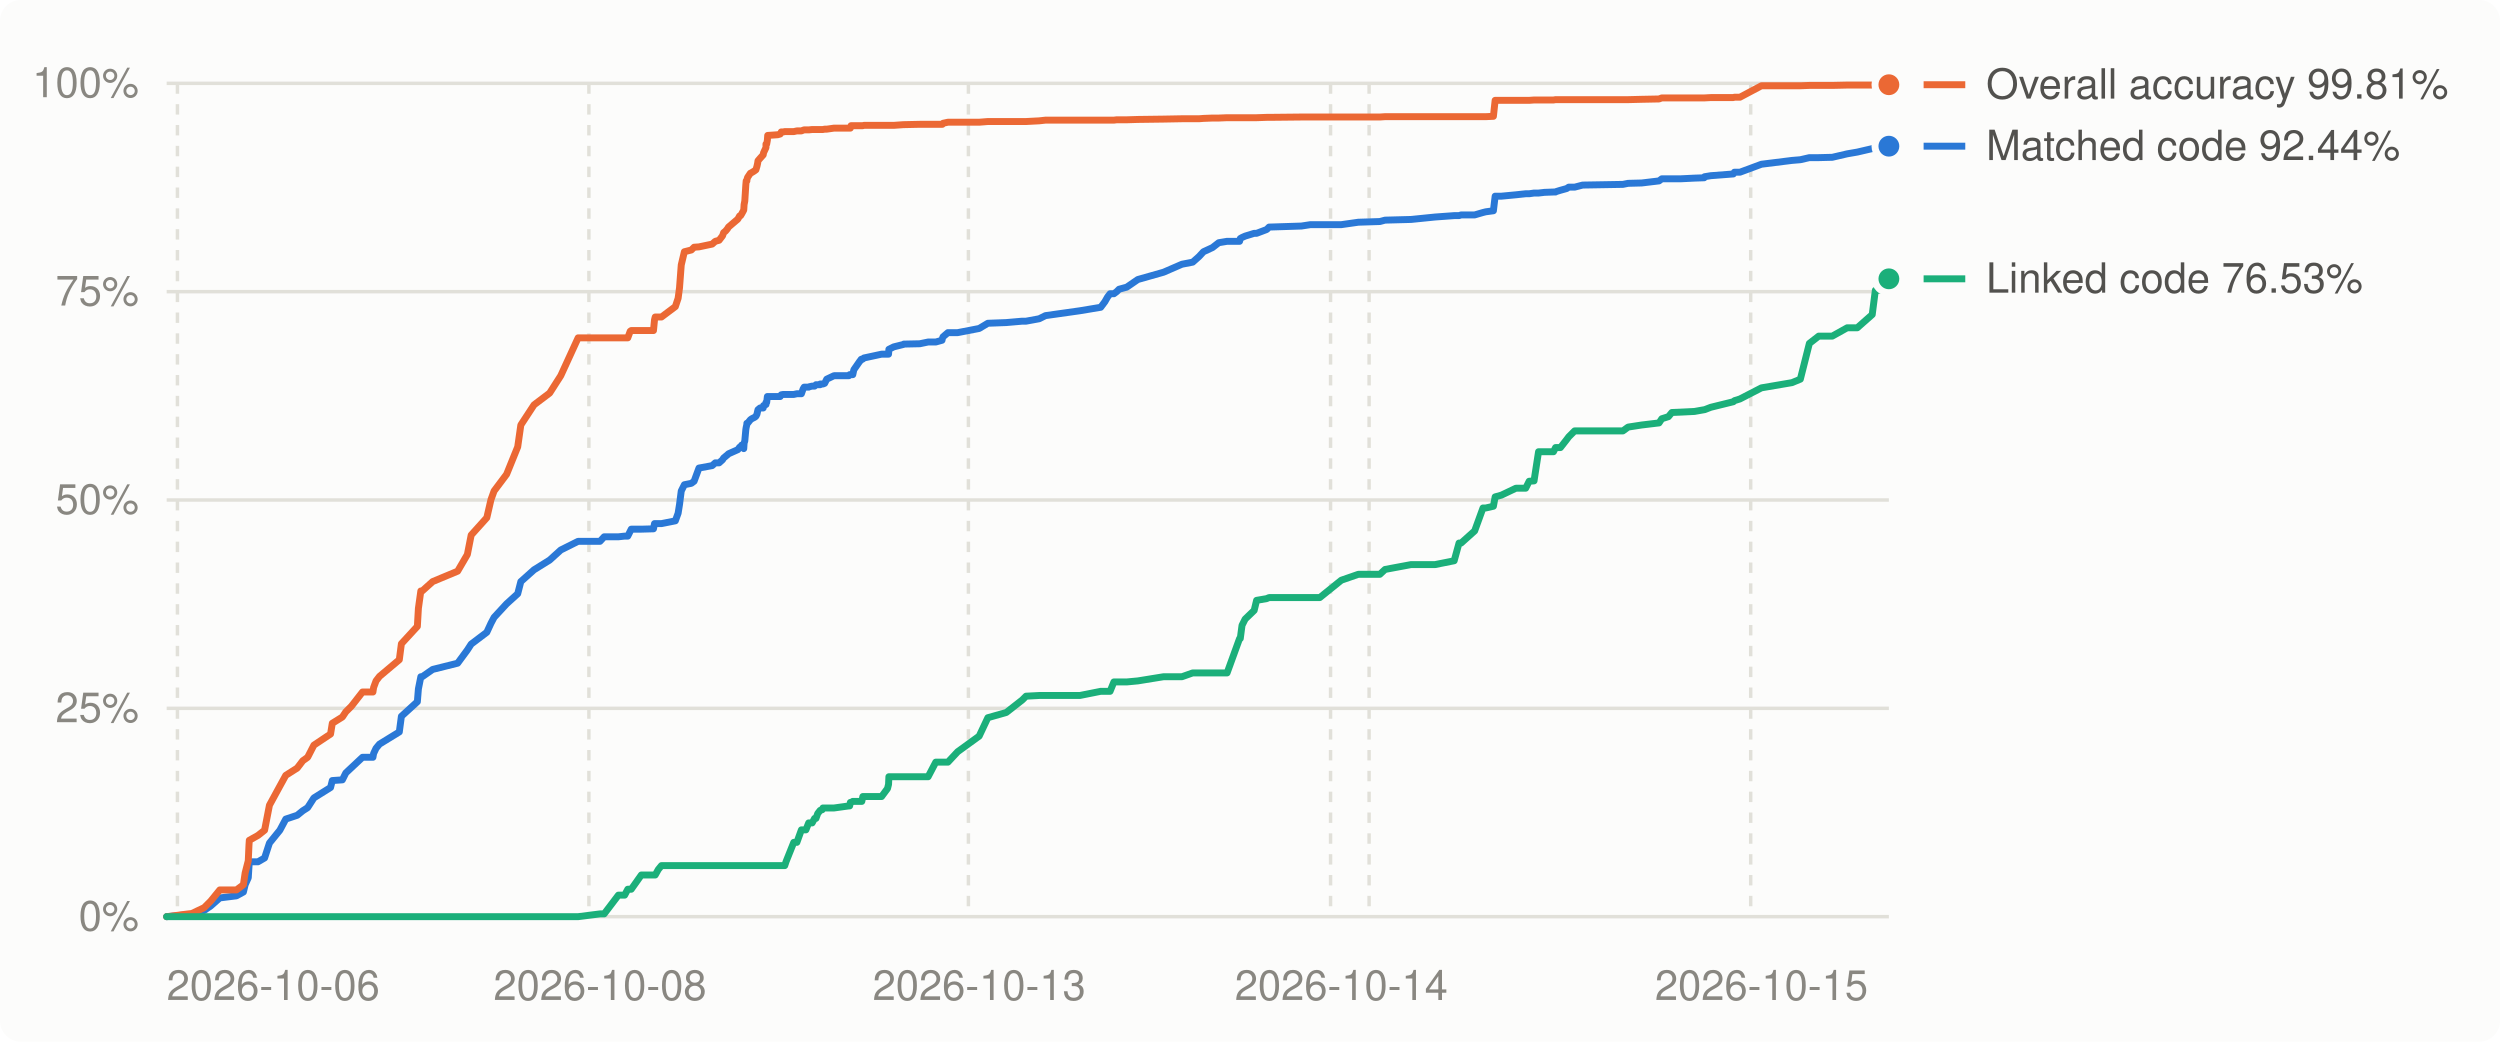
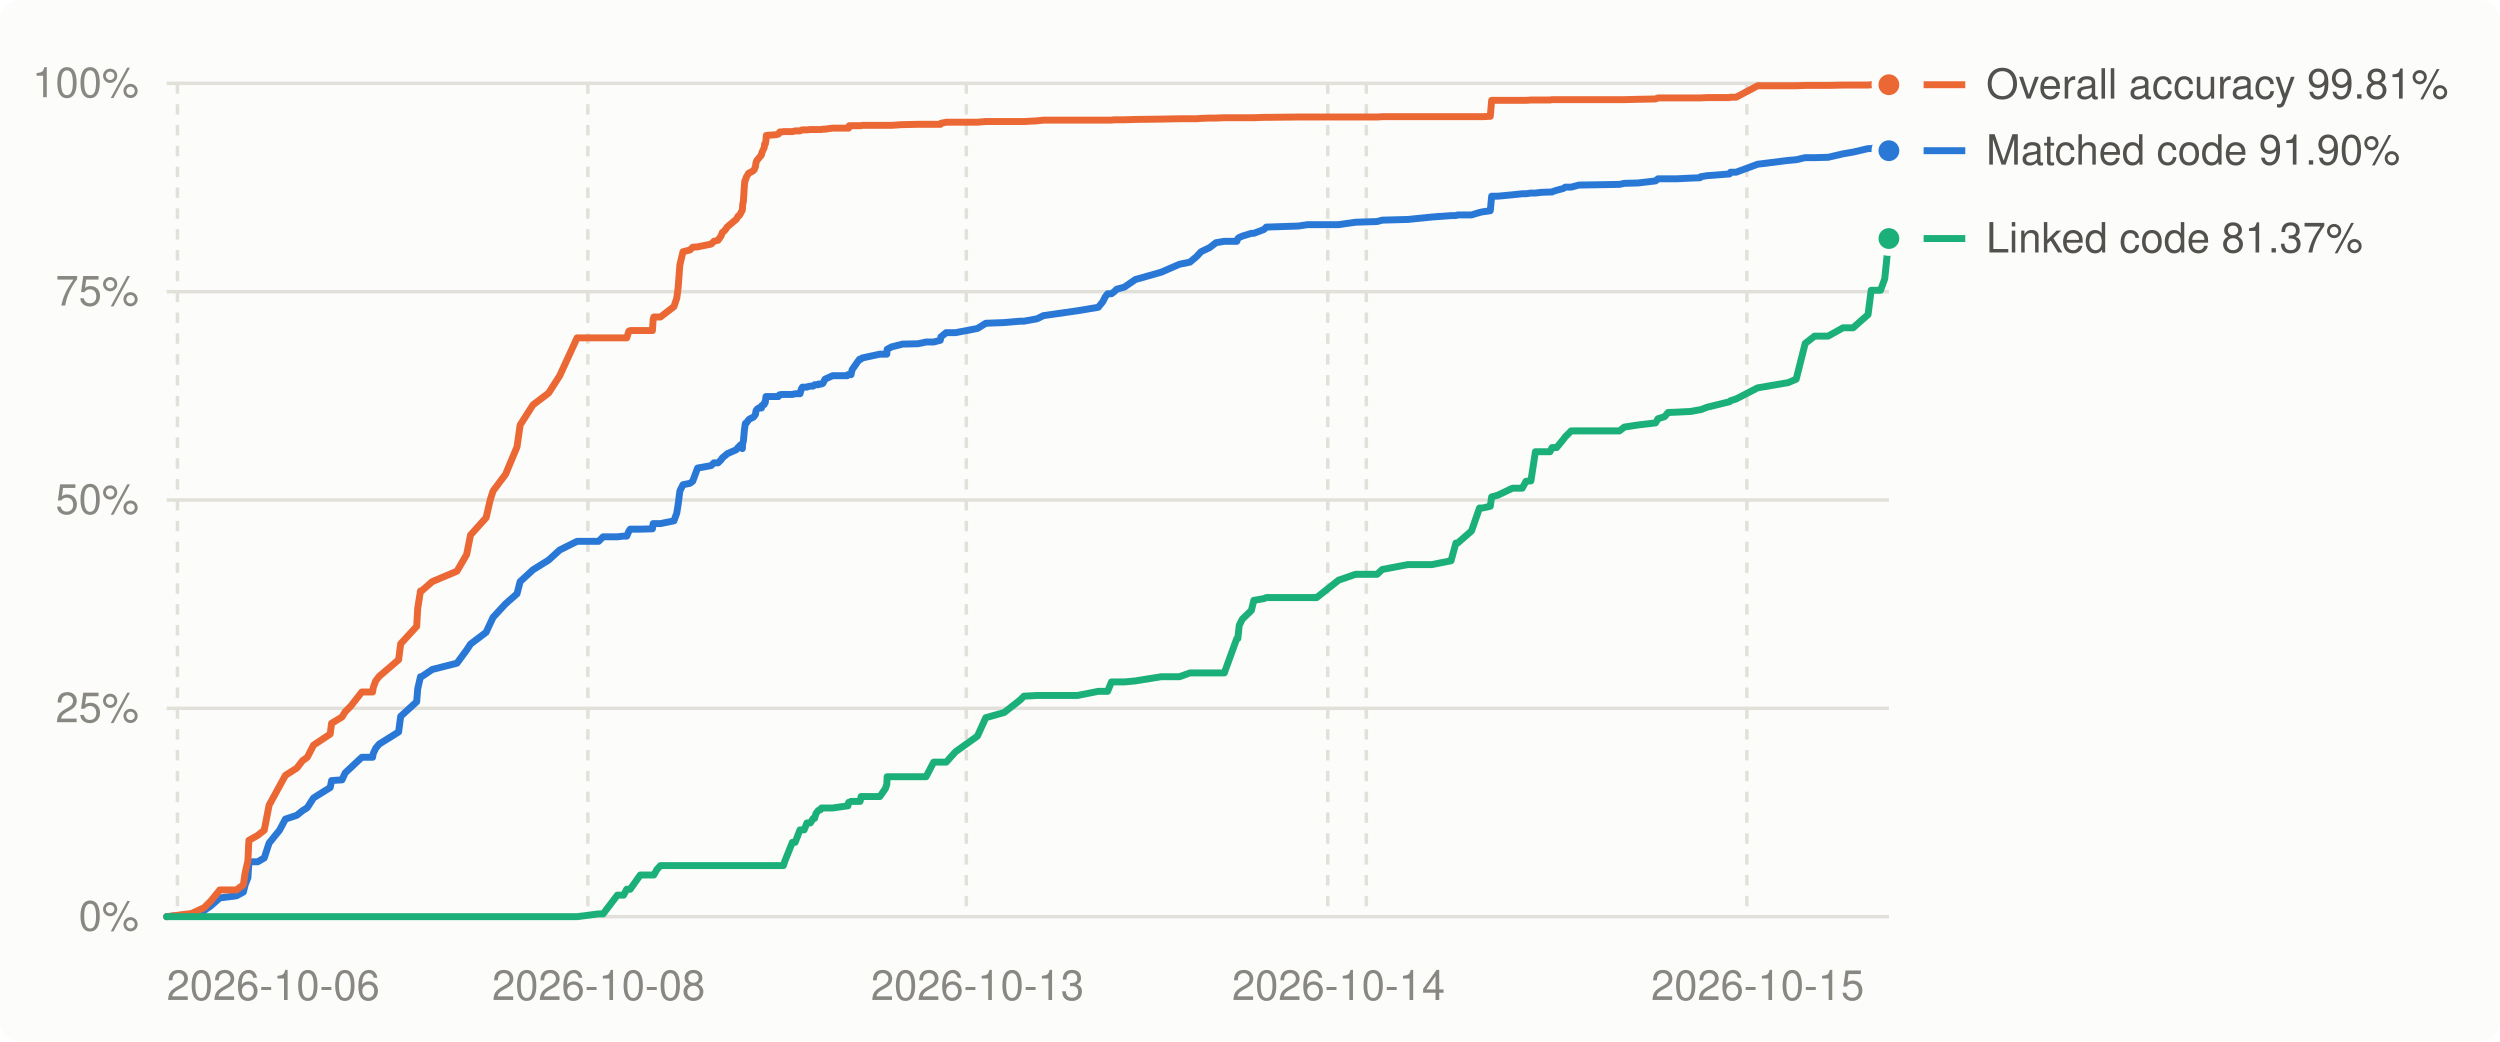
<svg xmlns="http://www.w3.org/2000/svg" viewBox="0 0 720 300" width="720" height="300" role="img" aria-label="Decompilation progress over time">
  <style>
.bg{fill:#fcfcfb}.grid{stroke:#e1e0d9}.muted{fill:#898781}.lbl{fill:#52514e}.ln0{stroke:#2a78d6}.dot0{fill:#2a78d6;stroke:#fcfcfb}.ln1{stroke:#eb6834}.dot1{fill:#eb6834;stroke:#fcfcfb}.ln2{stroke:#1baf7a}.dot2{fill:#1baf7a;stroke:#fcfcfb}
@media (prefers-color-scheme: dark){.bg{fill:#1a1a19}.grid{stroke:#2c2c2a}.muted{fill:#898781}.lbl{fill:#c3c2b7}.ln0{stroke:#3987e5}.dot0{fill:#3987e5;stroke:#1a1a19}.ln1{stroke:#d95926}.dot1{fill:#d95926;stroke:#1a1a19}.ln2{stroke:#199e70}.dot2{fill:#199e70;stroke:#1a1a19}}
text{font:12px -apple-system,BlinkMacSystemFont,'Segoe UI',Helvetica,Arial,sans-serif}
</style>
  <rect class="bg" width="720" height="300" rx="6" />
  <line x1="48" x2="544" y1="264.0" y2="264.0" class="grid" stroke-width="1" />
  <text x="40" y="268.0" class="muted" text-anchor="end">0%</text>
  <line x1="48" x2="544" y1="204.0" y2="204.0" class="grid" stroke-width="1" />
  <text x="40" y="208.0" class="muted" text-anchor="end">25%</text>
  <line x1="48" x2="544" y1="144.0" y2="144.0" class="grid" stroke-width="1" />
  <text x="40" y="148.0" class="muted" text-anchor="end">50%</text>
  <line x1="48" x2="544" y1="84.0" y2="84.0" class="grid" stroke-width="1" />
  <text x="40" y="88.0" class="muted" text-anchor="end">75%</text>
  <line x1="48" x2="544" y1="24.0" y2="24.0" class="grid" stroke-width="1" />
  <text x="40" y="28.0" class="muted" text-anchor="end">100%</text>
  <line x1="51.1" x2="51.1" y1="24" y2="264" class="grid" stroke-width="1" stroke-dasharray="3 3" />
-   <line x1="169.6" x2="169.6" y1="24" y2="264" class="grid" stroke-width="1" stroke-dasharray="3 3" />
-   <line x1="278.9" x2="278.9" y1="24" y2="264" class="grid" stroke-width="1" stroke-dasharray="3 3" />
-   <line x1="383.2" x2="383.2" y1="24" y2="264" class="grid" stroke-width="1" stroke-dasharray="3 3" />
-   <line x1="394.3" x2="394.3" y1="24" y2="264" class="grid" stroke-width="1" stroke-dasharray="3 3" />
-   <line x1="504.2" x2="504.2" y1="24" y2="264" class="grid" stroke-width="1" stroke-dasharray="3 3" />
+   <line x1="169.3" x2="169.3" y1="24" y2="264" class="grid" stroke-width="1" stroke-dasharray="3 3" />
+   <line x1="278.3" x2="278.3" y1="24" y2="264" class="grid" stroke-width="1" stroke-dasharray="3 3" />
+   <line x1="382.4" x2="382.4" y1="24" y2="264" class="grid" stroke-width="1" stroke-dasharray="3 3" />
+   <line x1="393.5" x2="393.5" y1="24" y2="264" class="grid" stroke-width="1" stroke-dasharray="3 3" />
+   <line x1="503.1" x2="503.1" y1="24" y2="264" class="grid" stroke-width="1" stroke-dasharray="3 3" />
  <text class="muted" x="48.0" y="288" text-anchor="start">2026-10-06</text>
-   <text class="muted" x="172.8" y="288" text-anchor="middle">2026-10-08</text>
-   <text class="muted" x="282.0" y="288" text-anchor="middle">2026-10-13</text>
-   <text class="muted" x="386.3" y="288" text-anchor="middle">2026-10-14</text>
-   <text class="muted" x="507.3" y="288" text-anchor="middle">2026-10-15</text>
-   <polyline points="48.0,264.0 54.2,263.4 55.2,263.3 58.8,262.2 60.7,260.9 63.3,258.6 68.1,258.0 70.1,256.9 70.6,254.8 71.5,252.8 71.7,249.7 71.8,248.2 74.3,248.2 76.2,247.1 77.6,242.8 80.6,239.1 82.3,235.9 85.6,234.8 87.2,233.5 88.6,232.6 90.4,229.8 95.2,226.8 95.7,224.8 98.6,224.6 99.6,222.6 101.2,221.1 104.4,218.1 107.4,218.1 107.6,217.0 108.3,215.5 109.3,214.3 115.0,210.8 115.6,206.3 120.2,202.1 120.5,198.4 121.2,194.9 121.6,194.9 124.6,192.8 131.8,191.0 134.6,187.2 135.7,185.5 140.2,182.1 141.4,179.5 142.3,177.8 145.9,173.9 149.1,171.0 150.0,167.5 153.8,164.1 158.3,161.3 161.5,158.4 166.5,155.9 172.8,155.9 174.0,154.6 178.1,154.6 179.9,154.4 180.8,154.4 181.5,153.0 181.8,152.4 184.7,152.4 188.2,152.3 188.5,150.8 188.7,150.8 189.6,150.8 190.5,150.8 194.5,150.0 195.3,147.8 195.7,145.3 196.2,141.4 197.1,139.6 199.1,139.2 199.9,138.6 201.3,134.8 205.1,134.1 206.0,133.3 207.1,133.3 208.1,132.4 208.4,131.9 208.9,131.5 209.0,131.4 209.5,131.0 209.8,130.7 212.5,129.5 213.0,128.8 213.3,128.7 213.6,128.2 214.2,129.2 214.3,127.6 214.5,127.0 214.8,123.7 214.9,123.1 215.1,122.2 215.1,121.9 215.3,121.9 216.1,120.9 216.5,120.6 217.3,120.2 217.7,119.9 218.0,119.3 218.2,118.4 218.3,118.0 218.9,117.5 219.8,117.5 219.9,116.8 220.6,116.5 220.6,115.9 220.8,115.9 221.0,114.2 221.1,114.2 222.6,114.2 224.0,114.2 224.7,114.2 225.0,113.7 225.0,113.7 225.6,113.6 226.0,113.6 226.4,113.6 228.6,113.6 229.5,113.4 230.8,113.4 231.3,112.0 231.6,111.5 232.1,111.5 232.9,111.5 233.0,111.4 233.9,111.2 234.6,111.2 235.0,110.8 235.5,110.8 236.2,110.8 236.2,110.6 236.8,110.6 236.9,110.6 237.0,110.6 237.5,110.4 238.1,109.2 240.2,108.2 244.5,108.2 244.7,107.9 244.9,107.9 245.1,107.9 245.3,107.9 245.6,107.9 245.9,106.5 247.7,103.9 247.9,103.8 248.0,103.5 248.2,103.4 248.5,103.4 248.8,103.1 253.9,102.0 255.6,102.0 255.9,102.0 256.0,100.6 257.4,99.9 260.2,99.2 260.3,99.1 264.9,99.0 267.3,98.5 269.5,98.5 271.3,98.0 271.4,97.5 271.6,97.0 273.0,95.8 275.8,95.8 282.0,94.6 284.5,93.1 289.8,92.9 294.4,92.5 295.5,92.5 299.3,91.8 301.1,90.9 311.0,89.5 317.0,88.5 318.2,86.9 319.0,85.5 319.7,84.6 320.8,84.6 321.6,84.0 322.3,83.3 324.5,82.7 327.7,80.5 335.1,78.4 340.4,76.1 343.5,75.5 345.3,73.9 346.6,72.5 349.2,71.3 351.0,69.9 353.4,69.5 357.0,69.5 357.2,68.7 357.7,68.4 358.6,68.0 361.2,67.2 361.9,67.2 364.8,66.1 365.5,65.4 374.8,65.1 377.4,64.7 380.1,64.7 386.3,64.7 391.2,64.0 397.4,63.8 398.9,63.4 406.4,63.2 413.3,62.5 418.8,62.1 420.2,62.1 420.8,61.9 424.7,61.9 427.1,61.2 427.9,61.0 430.1,60.7 430.6,56.5 432.4,56.5 436.6,56.1 439.4,55.8 440.4,55.8 441.8,55.6 443.1,55.6 444.8,55.4 447.4,55.3 448.0,55.3 448.1,55.2 449.4,54.8 451.2,54.3 451.8,53.9 453.5,53.9 455.8,53.3 467.4,53.1 468.9,52.8 472.8,52.7 477.8,52.1 478.6,51.5 480.5,51.5 481.5,51.5 483.9,51.5 488.0,51.3 490.8,51.2 490.9,50.9 492.7,50.6 499.2,50.1 499.5,49.6 501.1,49.6 507.3,47.3 516.1,46.2 518.5,46.0 521.1,45.4 523.8,45.4 527.7,45.3 532.0,44.3 534.9,43.8 539.2,42.8 540.1,42.8 542.8,42.1 544.0,42.1" fill="none" class="ln0" stroke-width="2" stroke-linejoin="round" stroke-linecap="round" />
-   <polyline points="48.0,264.0 54.2,263.2 55.2,263.1 58.8,261.4 60.7,259.5 63.3,256.3 68.1,256.3 70.1,254.8 70.6,251.4 71.5,247.9 71.7,243.5 71.8,242.0 74.3,240.6 76.2,239.1 77.6,231.9 80.6,226.4 82.3,223.3 85.6,221.2 87.2,219.1 88.6,218.1 90.4,214.6 95.2,211.4 95.7,208.3 98.6,206.5 99.6,205.0 101.2,203.4 104.4,199.3 107.4,199.3 107.6,198.0 108.3,196.1 109.3,194.8 115.0,190.0 115.6,185.4 120.2,180.4 120.5,175.2 121.2,170.2 121.6,170.2 124.6,167.5 131.8,164.5 134.6,159.7 135.7,154.1 140.2,149.1 141.4,143.9 142.3,141.4 145.9,136.6 149.1,128.7 150.0,122.4 153.8,116.6 158.3,113.2 161.5,108.2 166.5,97.3 172.8,97.3 174.0,97.3 178.1,97.3 179.9,97.3 180.8,97.3 181.5,95.4 181.8,95.2 184.7,95.2 188.2,95.2 188.5,92.1 188.7,91.3 189.6,91.3 190.5,91.3 194.5,88.3 195.3,85.9 195.7,82.9 196.2,76.3 197.1,72.5 199.1,72.0 199.9,71.2 201.3,71.1 205.1,70.3 206.0,69.5 207.1,69.2 208.1,67.9 208.4,67.0 208.9,66.6 209.0,66.5 209.5,65.9 209.8,65.4 212.5,63.1 213.0,62.2 213.3,62.1 213.6,61.6 214.2,60.5 214.3,58.9 214.5,57.9 214.8,53.2 214.9,52.1 215.1,52.1 215.1,51.8 215.3,51.1 216.1,49.9 216.5,49.7 217.3,49.2 217.7,48.9 218.0,47.9 218.2,47.0 218.3,46.3 218.9,45.6 219.8,44.6 219.9,44.0 220.6,42.5 220.6,41.5 220.8,41.5 221.0,40.4 221.1,39.0 222.6,38.9 224.0,38.8 224.7,38.6 225.0,38.1 225.0,38.0 225.6,38.0 226.0,37.9 226.4,37.9 228.6,37.9 229.5,37.7 230.8,37.7 231.3,37.5 231.6,37.4 232.1,37.4 232.9,37.4 233.0,37.4 233.9,37.3 234.6,37.3 235.0,37.3 235.5,37.3 236.2,37.3 236.2,37.3 236.8,37.3 236.9,37.3 237.0,37.3 237.5,37.2 238.1,37.2 240.2,36.9 244.5,36.9 244.7,36.9 244.9,36.9 245.1,36.2 245.3,36.2 245.6,36.2 245.9,36.2 247.7,36.2 247.9,36.2 248.0,36.2 248.2,36.2 248.5,36.2 248.8,36.1 253.9,36.1 255.6,36.1 255.9,36.1 256.0,36.1 257.4,36.1 260.2,35.9 260.3,35.9 264.9,35.8 267.3,35.8 269.5,35.8 271.3,35.8 271.4,35.8 271.6,35.5 273.0,35.2 275.8,35.2 282.0,35.2 284.5,35.0 289.8,35.0 294.4,35.0 295.5,35.0 299.3,34.8 301.1,34.6 311.0,34.6 317.0,34.6 318.2,34.6 319.0,34.6 319.7,34.6 320.8,34.6 321.6,34.5 322.3,34.5 324.5,34.5 327.7,34.4 335.1,34.3 340.4,34.2 343.5,34.2 345.3,34.2 346.6,34.1 349.2,34.0 351.0,34.0 353.4,33.9 357.0,33.9 357.2,33.9 357.7,33.9 358.6,33.9 361.2,33.9 361.9,33.9 364.8,33.8 365.5,33.8 374.8,33.7 377.4,33.7 380.1,33.7 386.3,33.7 391.2,33.7 397.4,33.7 398.9,33.6 406.4,33.6 413.3,33.6 418.8,33.6 420.2,33.6 420.8,33.6 424.7,33.6 427.1,33.6 427.9,33.6 430.1,33.5 430.6,28.9 432.4,28.9 436.6,28.9 439.4,28.9 440.4,28.9 441.8,28.8 443.1,28.8 444.8,28.8 447.4,28.8 448.0,28.7 448.1,28.7 449.4,28.7 451.2,28.7 451.8,28.7 453.5,28.7 455.8,28.7 467.4,28.7 468.9,28.7 472.8,28.6 477.8,28.5 478.6,28.2 480.5,28.2 481.5,28.2 483.9,28.2 488.0,28.2 490.8,28.2 490.9,28.2 492.7,28.1 499.2,28.1 499.5,28.0 501.1,28.0 507.3,24.7 516.1,24.7 518.5,24.7 521.1,24.6 523.8,24.6 527.7,24.6 532.0,24.5 534.9,24.5 539.2,24.5 540.1,24.4 542.8,24.4 544.0,24.4" fill="none" class="ln1" stroke-width="2" stroke-linejoin="round" stroke-linecap="round" />
-   <polyline points="48.0,264.0 54.2,264.0 55.2,264.0 58.8,264.0 60.7,264.0 63.3,264.0 68.1,264.0 70.1,264.0 70.6,264.0 71.5,264.0 71.7,264.0 71.8,264.0 74.3,264.0 76.2,264.0 77.6,264.0 80.6,264.0 82.3,264.0 85.6,264.0 87.2,264.0 88.6,264.0 90.4,264.0 95.2,264.0 95.7,264.0 98.6,264.0 99.6,264.0 101.2,264.0 104.4,264.0 107.4,264.0 107.6,264.0 108.3,264.0 109.3,264.0 115.0,264.0 115.6,264.0 120.2,264.0 120.5,264.0 121.2,264.0 121.6,264.0 124.6,264.0 131.8,264.0 134.6,264.0 135.7,264.0 140.2,264.0 141.4,264.0 142.3,264.0 145.9,264.0 149.1,264.0 150.0,264.0 153.8,264.0 158.3,264.0 161.5,264.0 166.5,264.0 172.8,263.2 174.0,263.2 178.1,257.8 179.9,257.8 180.8,256.1 181.5,256.1 181.8,256.1 184.7,252.0 188.2,252.0 188.5,252.0 188.7,252.0 189.6,250.4 190.5,249.3 194.5,249.3 195.3,249.3 195.7,249.3 196.2,249.3 197.1,249.3 199.1,249.3 199.9,249.3 201.3,249.3 205.1,249.3 206.0,249.3 207.1,249.3 208.1,249.3 208.4,249.3 208.9,249.3 209.0,249.3 209.5,249.3 209.8,249.3 212.5,249.3 213.0,249.3 213.3,249.3 213.6,249.3 214.2,249.3 214.3,249.3 214.5,249.3 214.8,249.3 214.9,249.3 215.1,249.3 215.1,249.3 215.3,249.3 216.1,249.3 216.5,249.3 217.3,249.3 217.7,249.3 218.0,249.3 218.2,249.3 218.3,249.3 218.9,249.3 219.8,249.3 219.9,249.3 220.6,249.3 220.6,249.3 220.8,249.3 221.0,249.3 221.1,249.3 222.6,249.3 224.0,249.3 224.7,249.3 225.0,249.3 225.0,249.3 225.6,249.3 226.0,249.3 226.4,248.1 228.6,242.6 229.5,242.6 230.8,239.0 231.3,239.0 231.6,239.0 232.1,239.0 232.9,237.0 233.0,237.0 233.9,237.0 234.6,235.7 235.0,235.7 235.5,234.3 236.2,233.4 236.2,233.4 236.8,233.2 236.9,232.9 237.0,232.7 237.5,232.7 238.1,232.7 240.2,232.7 244.5,232.1 244.7,232.1 244.9,231.1 245.1,231.1 245.3,231.0 245.6,230.8 245.9,230.8 247.7,230.8 247.9,230.8 248.0,230.8 248.2,230.8 248.5,229.4 248.8,229.4 253.9,229.4 255.6,227.1 255.9,225.9 256.0,223.7 257.4,223.7 260.2,223.7 260.3,223.7 264.9,223.7 267.3,223.7 269.5,219.5 271.3,219.5 271.4,219.5 271.6,219.5 273.0,219.5 275.8,216.5 282.0,212.0 284.5,206.7 289.8,205.2 294.4,201.6 295.5,200.5 299.3,200.3 301.1,200.3 311.0,200.3 317.0,199.1 318.2,199.1 319.0,199.1 319.7,199.1 320.8,196.4 321.6,196.4 322.3,196.4 324.5,196.4 327.7,196.1 335.1,194.9 340.4,194.9 343.5,193.8 345.3,193.8 346.6,193.8 349.2,193.8 351.0,193.8 353.4,193.8 357.0,183.9 357.2,183.9 357.7,180.1 358.6,178.3 361.2,175.8 361.9,172.9 364.8,172.4 365.5,172.1 374.8,172.1 377.4,172.1 380.1,172.1 386.3,167.1 391.2,165.4 397.4,165.4 398.9,164.0 406.4,162.6 413.3,162.6 418.8,161.5 420.2,156.4 420.8,156.4 424.7,152.9 427.1,146.3 427.9,146.3 430.1,145.8 430.6,143.1 432.4,142.6 436.6,140.6 439.4,140.6 440.4,138.6 441.8,138.5 443.1,130.1 444.8,130.1 447.4,130.1 448.0,128.9 448.1,128.9 449.4,128.9 451.2,126.6 451.8,125.8 453.5,124.1 455.8,124.1 467.4,124.1 468.9,123.0 472.8,122.4 477.8,121.8 478.6,120.6 480.5,120.0 481.5,118.8 483.9,118.7 488.0,118.5 490.8,118.0 490.9,118.0 492.7,117.3 499.2,115.7 499.5,115.4 501.1,114.9 507.3,111.7 516.1,110.2 518.5,109.2 521.1,98.9 523.8,96.8 527.7,96.8 532.0,94.4 534.9,94.4 539.2,90.6 540.1,83.6 542.8,83.6 544.0,80.3" fill="none" class="ln2" stroke-width="2" stroke-linejoin="round" stroke-linecap="round" />
-   <circle cx="544.0" cy="42.1" r="4" class="dot0" stroke-width="2" />
+   <text class="muted" x="172.4" y="288" text-anchor="middle">2026-10-08</text>
+   <text class="muted" x="281.5" y="288" text-anchor="middle">2026-10-13</text>
+   <text class="muted" x="385.5" y="288" text-anchor="middle">2026-10-14</text>
+   <text class="muted" x="506.2" y="288" text-anchor="middle">2026-10-15</text>
+   <polyline points="48.0,264.0 54.2,263.4 55.1,263.3 58.8,262.2 60.7,260.9 63.3,258.6 68.1,258.0 70.1,256.9 70.6,254.8 71.4,252.8 71.6,249.7 71.7,248.2 74.2,248.2 76.1,247.1 77.5,242.8 80.5,239.1 82.2,235.9 85.5,234.8 87.1,233.5 88.5,232.6 90.3,229.8 95.1,226.8 95.5,224.8 98.5,224.6 99.4,222.6 101.0,221.1 104.2,218.1 107.3,218.1 107.5,217.0 108.2,215.5 109.2,214.3 114.8,210.8 115.4,206.3 120.0,202.1 120.3,198.4 121.1,194.9 121.4,194.9 124.5,192.8 131.6,191.0 134.4,187.2 135.5,185.5 140.0,182.1 141.2,179.5 142.0,177.8 145.6,173.9 148.9,171.0 149.8,167.5 153.5,164.1 158.0,161.3 161.2,158.4 166.2,155.9 172.4,155.9 173.7,154.6 177.8,154.6 179.6,154.4 180.5,154.4 181.1,153.0 181.5,152.4 184.4,152.4 187.9,152.3 188.1,150.8 188.3,150.8 189.2,150.8 190.2,150.8 194.1,150.0 194.9,147.8 195.3,145.3 195.8,141.4 196.7,139.6 198.7,139.2 199.5,138.6 200.9,134.8 204.8,134.1 205.6,133.3 206.8,133.3 207.7,132.4 208.0,131.9 208.5,131.5 208.6,131.4 209.1,131.0 209.4,130.7 212.1,129.5 212.6,128.8 212.9,128.7 213.2,128.2 213.8,129.2 213.9,127.6 214.1,127.0 214.4,123.7 214.5,123.1 214.6,122.2 214.7,121.9 214.9,121.9 215.6,120.9 216.0,120.6 216.9,120.2 217.2,119.9 217.6,119.3 217.7,118.4 217.9,118.0 218.5,117.5 219.3,117.5 219.4,116.8 220.1,116.5 220.2,115.9 220.4,115.9 220.6,114.2 220.7,114.2 222.1,114.2 223.5,114.2 224.2,114.2 224.5,113.7 224.6,113.7 225.2,113.6 225.6,113.6 226.0,113.6 228.2,113.6 229.0,113.4 230.4,113.4 230.8,112.0 231.1,111.5 231.6,111.5 232.4,111.5 232.5,111.4 233.4,111.2 234.2,111.2 234.6,110.8 235.0,110.8 235.7,110.8 235.7,110.6 236.3,110.6 236.4,110.6 236.6,110.6 237.0,110.4 237.6,109.2 239.8,108.2 244.0,108.2 244.2,107.9 244.4,107.9 244.6,107.9 244.8,107.9 245.1,107.9 245.4,106.5 247.2,103.9 247.4,103.8 247.5,103.5 247.7,103.4 248.0,103.4 248.3,103.1 253.4,102.0 255.0,102.0 255.4,102.0 255.5,100.6 256.8,99.9 259.6,99.2 259.8,99.1 264.4,99.0 266.7,98.5 268.9,98.5 270.8,98.0 270.9,97.5 271.0,97.0 272.5,95.8 275.2,95.8 281.5,94.6 283.9,93.1 289.2,92.9 293.8,92.5 294.9,92.5 298.7,91.8 300.5,90.9 310.3,89.5 316.3,88.5 317.6,86.9 318.3,85.5 319.0,84.6 320.1,84.6 320.9,84.0 321.6,83.3 323.8,82.7 327.0,80.5 334.4,78.4 339.7,76.1 342.7,75.5 344.6,73.9 345.9,72.5 348.4,71.3 350.2,69.9 352.6,69.5 356.2,69.5 356.5,68.7 356.9,68.4 357.8,68.0 360.4,67.2 361.1,67.2 364.0,66.1 364.7,65.4 373.9,65.1 376.6,64.7 379.2,64.7 385.5,64.7 390.4,64.0 396.6,63.8 398.1,63.4 405.5,63.2 412.4,62.5 417.9,62.1 419.3,62.1 419.8,61.9 423.8,61.9 426.1,61.2 427.0,61.0 429.2,60.7 429.6,56.5 431.4,56.5 435.6,56.1 438.4,55.8 439.5,55.8 440.9,55.6 442.2,55.6 443.8,55.4 446.4,55.3 447.0,55.3 447.1,55.2 448.3,54.8 450.2,54.3 450.8,53.9 452.5,53.9 454.7,53.3 466.4,53.1 467.8,52.8 471.7,52.7 476.8,52.1 477.5,51.5 479.4,51.5 480.4,51.5 482.8,51.5 486.9,51.3 489.6,51.2 489.8,50.9 491.6,50.6 498.1,50.1 498.4,49.6 500.0,49.6 506.2,47.3 515.0,46.2 517.3,46.0 519.9,45.4 522.6,45.4 526.5,45.3 530.8,44.3 533.7,43.8 538.0,42.8 538.9,42.8 541.6,42.1 542.8,42.1 544.0,43.4" fill="none" class="ln0" stroke-width="2" stroke-linejoin="round" stroke-linecap="round" />
+   <polyline points="48.0,264.0 54.2,263.2 55.1,263.1 58.8,261.4 60.7,259.5 63.3,256.3 68.1,256.3 70.1,254.8 70.6,251.4 71.4,247.9 71.6,243.5 71.7,242.0 74.2,240.6 76.1,239.1 77.5,231.9 80.5,226.4 82.2,223.3 85.5,221.2 87.1,219.1 88.5,218.1 90.3,214.6 95.1,211.4 95.5,208.3 98.5,206.5 99.4,205.0 101.0,203.4 104.2,199.3 107.3,199.3 107.5,198.0 108.2,196.1 109.2,194.8 114.8,190.0 115.4,185.4 120.0,180.4 120.3,175.2 121.1,170.2 121.4,170.2 124.5,167.5 131.6,164.5 134.4,159.7 135.5,154.1 140.0,149.1 141.2,143.9 142.0,141.4 145.6,136.6 148.9,128.7 149.8,122.4 153.5,116.6 158.0,113.2 161.2,108.2 166.2,97.3 172.4,97.3 173.7,97.3 177.8,97.3 179.6,97.3 180.5,97.3 181.1,95.4 181.5,95.2 184.4,95.2 187.9,95.2 188.1,92.1 188.3,91.3 189.2,91.3 190.2,91.3 194.1,88.3 194.9,85.9 195.3,82.9 195.8,76.3 196.7,72.5 198.7,72.0 199.5,71.2 200.9,71.1 204.8,70.3 205.6,69.5 206.8,69.2 207.7,67.9 208.0,67.0 208.5,66.6 208.6,66.5 209.1,65.9 209.4,65.4 212.1,63.1 212.6,62.2 212.9,62.1 213.2,61.6 213.8,60.5 213.9,58.9 214.1,57.9 214.4,53.2 214.5,52.1 214.6,52.1 214.7,51.8 214.9,51.1 215.6,49.9 216.0,49.7 216.9,49.2 217.2,48.9 217.6,47.9 217.7,47.0 217.9,46.3 218.5,45.6 219.3,44.6 219.4,44.0 220.1,42.5 220.2,41.5 220.4,41.5 220.6,40.4 220.7,39.0 222.1,38.9 223.5,38.8 224.2,38.6 224.5,38.1 224.6,38.0 225.2,38.0 225.6,37.9 226.0,37.9 228.2,37.9 229.0,37.7 230.4,37.7 230.8,37.5 231.1,37.4 231.6,37.4 232.4,37.4 232.5,37.4 233.4,37.3 234.2,37.3 234.6,37.3 235.0,37.3 235.7,37.3 235.7,37.3 236.3,37.3 236.4,37.3 236.6,37.3 237.0,37.2 237.6,37.2 239.8,36.9 244.0,36.9 244.2,36.9 244.4,36.9 244.6,36.2 244.8,36.2 245.1,36.2 245.4,36.2 247.2,36.2 247.4,36.2 247.5,36.2 247.7,36.2 248.0,36.2 248.3,36.1 253.4,36.1 255.0,36.1 255.4,36.1 255.5,36.1 256.8,36.1 259.6,35.9 259.8,35.9 264.4,35.8 266.7,35.8 268.9,35.8 270.8,35.8 270.9,35.8 271.0,35.5 272.5,35.2 275.2,35.2 281.5,35.2 283.9,35.0 289.2,35.0 293.8,35.0 294.9,35.0 298.7,34.8 300.5,34.6 310.3,34.6 316.3,34.6 317.6,34.6 318.3,34.6 319.0,34.6 320.1,34.6 320.9,34.5 321.6,34.5 323.8,34.5 327.0,34.4 334.4,34.3 339.7,34.2 342.7,34.2 344.6,34.2 345.9,34.1 348.4,34.0 350.2,34.0 352.6,33.9 356.2,33.9 356.5,33.9 356.9,33.9 357.8,33.9 360.4,33.9 361.1,33.9 364.0,33.8 364.7,33.8 373.9,33.7 376.6,33.7 379.2,33.7 385.5,33.7 390.4,33.7 396.6,33.7 398.1,33.6 405.5,33.6 412.4,33.6 417.9,33.6 419.3,33.6 419.8,33.6 423.8,33.6 426.1,33.6 427.0,33.6 429.2,33.5 429.6,28.9 431.4,28.9 435.6,28.9 438.4,28.9 439.5,28.9 440.9,28.8 442.2,28.8 443.8,28.8 446.4,28.8 447.0,28.7 447.1,28.7 448.3,28.7 450.2,28.7 450.8,28.7 452.5,28.7 454.7,28.7 466.4,28.7 467.8,28.7 471.7,28.6 476.8,28.5 477.5,28.2 479.4,28.2 480.4,28.2 482.8,28.2 486.9,28.2 489.6,28.2 489.8,28.2 491.6,28.1 498.1,28.1 498.4,28.0 500.0,28.0 506.2,24.7 515.0,24.7 517.3,24.7 519.9,24.6 522.6,24.6 526.5,24.6 530.8,24.5 533.7,24.5 538.0,24.5 538.9,24.4 541.6,24.4 542.8,24.4 544.0,24.4" fill="none" class="ln1" stroke-width="2" stroke-linejoin="round" stroke-linecap="round" />
+   <polyline points="48.0,264.0 54.2,264.0 55.1,264.0 58.8,264.0 60.7,264.0 63.3,264.0 68.1,264.0 70.1,264.0 70.6,264.0 71.4,264.0 71.6,264.0 71.7,264.0 74.2,264.0 76.1,264.0 77.5,264.0 80.5,264.0 82.2,264.0 85.5,264.0 87.1,264.0 88.5,264.0 90.3,264.0 95.1,264.0 95.5,264.0 98.5,264.0 99.4,264.0 101.0,264.0 104.2,264.0 107.3,264.0 107.5,264.0 108.2,264.0 109.2,264.0 114.8,264.0 115.4,264.0 120.0,264.0 120.3,264.0 121.1,264.0 121.4,264.0 124.5,264.0 131.6,264.0 134.4,264.0 135.5,264.0 140.0,264.0 141.2,264.0 142.0,264.0 145.6,264.0 148.9,264.0 149.8,264.0 153.5,264.0 158.0,264.0 161.2,264.0 166.2,264.0 172.4,263.2 173.7,263.2 177.8,257.8 179.6,257.8 180.5,256.1 181.1,256.1 181.5,256.1 184.4,252.0 187.9,252.0 188.1,252.0 188.3,252.0 189.2,250.4 190.2,249.3 194.1,249.3 194.9,249.3 195.3,249.3 195.8,249.3 196.7,249.3 198.7,249.3 199.5,249.3 200.9,249.3 204.8,249.3 205.6,249.3 206.8,249.3 207.7,249.3 208.0,249.3 208.5,249.3 208.6,249.3 209.1,249.3 209.4,249.3 212.1,249.3 212.6,249.3 212.9,249.3 213.2,249.3 213.8,249.3 213.9,249.3 214.1,249.3 214.4,249.3 214.5,249.3 214.6,249.3 214.7,249.3 214.9,249.3 215.6,249.3 216.0,249.3 216.9,249.3 217.2,249.3 217.6,249.3 217.7,249.3 217.9,249.3 218.5,249.3 219.3,249.3 219.4,249.3 220.1,249.3 220.2,249.3 220.4,249.3 220.6,249.3 220.7,249.3 222.1,249.3 223.5,249.3 224.2,249.3 224.5,249.3 224.6,249.3 225.2,249.3 225.6,249.3 226.0,248.1 228.2,242.6 229.0,242.6 230.4,239.0 230.8,239.0 231.1,239.0 231.6,239.0 232.4,237.0 232.5,237.0 233.4,237.0 234.2,235.7 234.6,235.7 235.0,234.3 235.7,233.4 235.7,233.4 236.3,233.2 236.4,232.9 236.6,232.7 237.0,232.7 237.6,232.7 239.8,232.7 244.0,232.1 244.2,232.1 244.4,231.1 244.6,231.1 244.8,231.0 245.1,230.8 245.4,230.8 247.2,230.8 247.4,230.8 247.5,230.8 247.7,230.8 248.0,229.4 248.3,229.4 253.4,229.4 255.0,227.1 255.4,225.9 255.5,223.7 256.8,223.7 259.6,223.7 259.8,223.7 264.4,223.7 266.7,223.7 268.9,219.5 270.8,219.5 270.9,219.5 271.0,219.5 272.5,219.5 275.2,216.5 281.5,212.0 283.9,206.7 289.2,205.2 293.8,201.6 294.9,200.5 298.7,200.3 300.5,200.3 310.3,200.3 316.3,199.1 317.6,199.1 318.3,199.1 319.0,199.1 320.1,196.4 320.9,196.4 321.6,196.4 323.8,196.4 327.0,196.1 334.4,194.9 339.7,194.9 342.7,193.8 344.6,193.8 345.9,193.8 348.4,193.8 350.2,193.8 352.6,193.8 356.2,183.9 356.5,183.9 356.9,180.1 357.8,178.3 360.4,175.8 361.1,172.9 364.0,172.4 364.7,172.1 373.9,172.1 376.6,172.1 379.2,172.1 385.5,167.1 390.4,165.4 396.6,165.4 398.1,164.0 405.5,162.6 412.4,162.6 417.9,161.5 419.3,156.4 419.8,156.4 423.8,152.9 426.1,146.3 427.0,146.3 429.2,145.8 429.6,143.1 431.4,142.6 435.6,140.6 438.4,140.6 439.5,138.6 440.9,138.5 442.2,130.1 443.8,130.1 446.4,130.1 447.0,128.9 447.1,128.9 448.3,128.9 450.2,126.6 450.8,125.8 452.5,124.1 454.7,124.1 466.4,124.1 467.8,123.0 471.7,122.4 476.8,121.8 477.5,120.6 479.4,120.0 480.4,118.8 482.8,118.7 486.9,118.5 489.6,118.0 489.8,118.0 491.6,117.3 498.1,115.7 498.4,115.4 500.0,114.9 506.2,111.7 515.0,110.2 517.3,109.2 519.9,98.9 522.6,96.8 526.5,96.8 530.8,94.4 533.7,94.4 538.0,90.6 538.9,83.6 541.6,83.6 542.8,80.3 544.0,68.7" fill="none" class="ln2" stroke-width="2" stroke-linejoin="round" stroke-linecap="round" />
+   <circle cx="544.0" cy="43.4" r="4" class="dot0" stroke-width="2" />
  <circle cx="544.0" cy="24.4" r="4" class="dot1" stroke-width="2" />
-   <circle cx="544.0" cy="80.3" r="4" class="dot2" stroke-width="2" />
-   <line x1="554" x2="566" y1="80.3" y2="80.3" class="ln2" stroke-width="2" />
-   <text class="lbl" x="572" y="84.3">Linked code 76.53%</text>
-   <line x1="554" x2="566" y1="42.1" y2="42.1" class="ln0" stroke-width="2" />
-   <text class="lbl" x="572" y="46.1">Matched code 92.44%</text>
+   <circle cx="544.0" cy="68.7" r="4" class="dot2" stroke-width="2" />
+   <line x1="554" x2="566" y1="68.7" y2="68.7" class="ln2" stroke-width="2" />
+   <text class="lbl" x="572" y="72.7">Linked code 81.37%</text>
+   <line x1="554" x2="566" y1="43.4" y2="43.4" class="ln0" stroke-width="2" />
+   <text class="lbl" x="572" y="47.4">Matched code 91.90%</text>
  <line x1="554" x2="566" y1="24.4" y2="24.4" class="ln1" stroke-width="2" />
  <text class="lbl" x="572" y="28.4">Overall accuracy 99.81%</text>
</svg>
